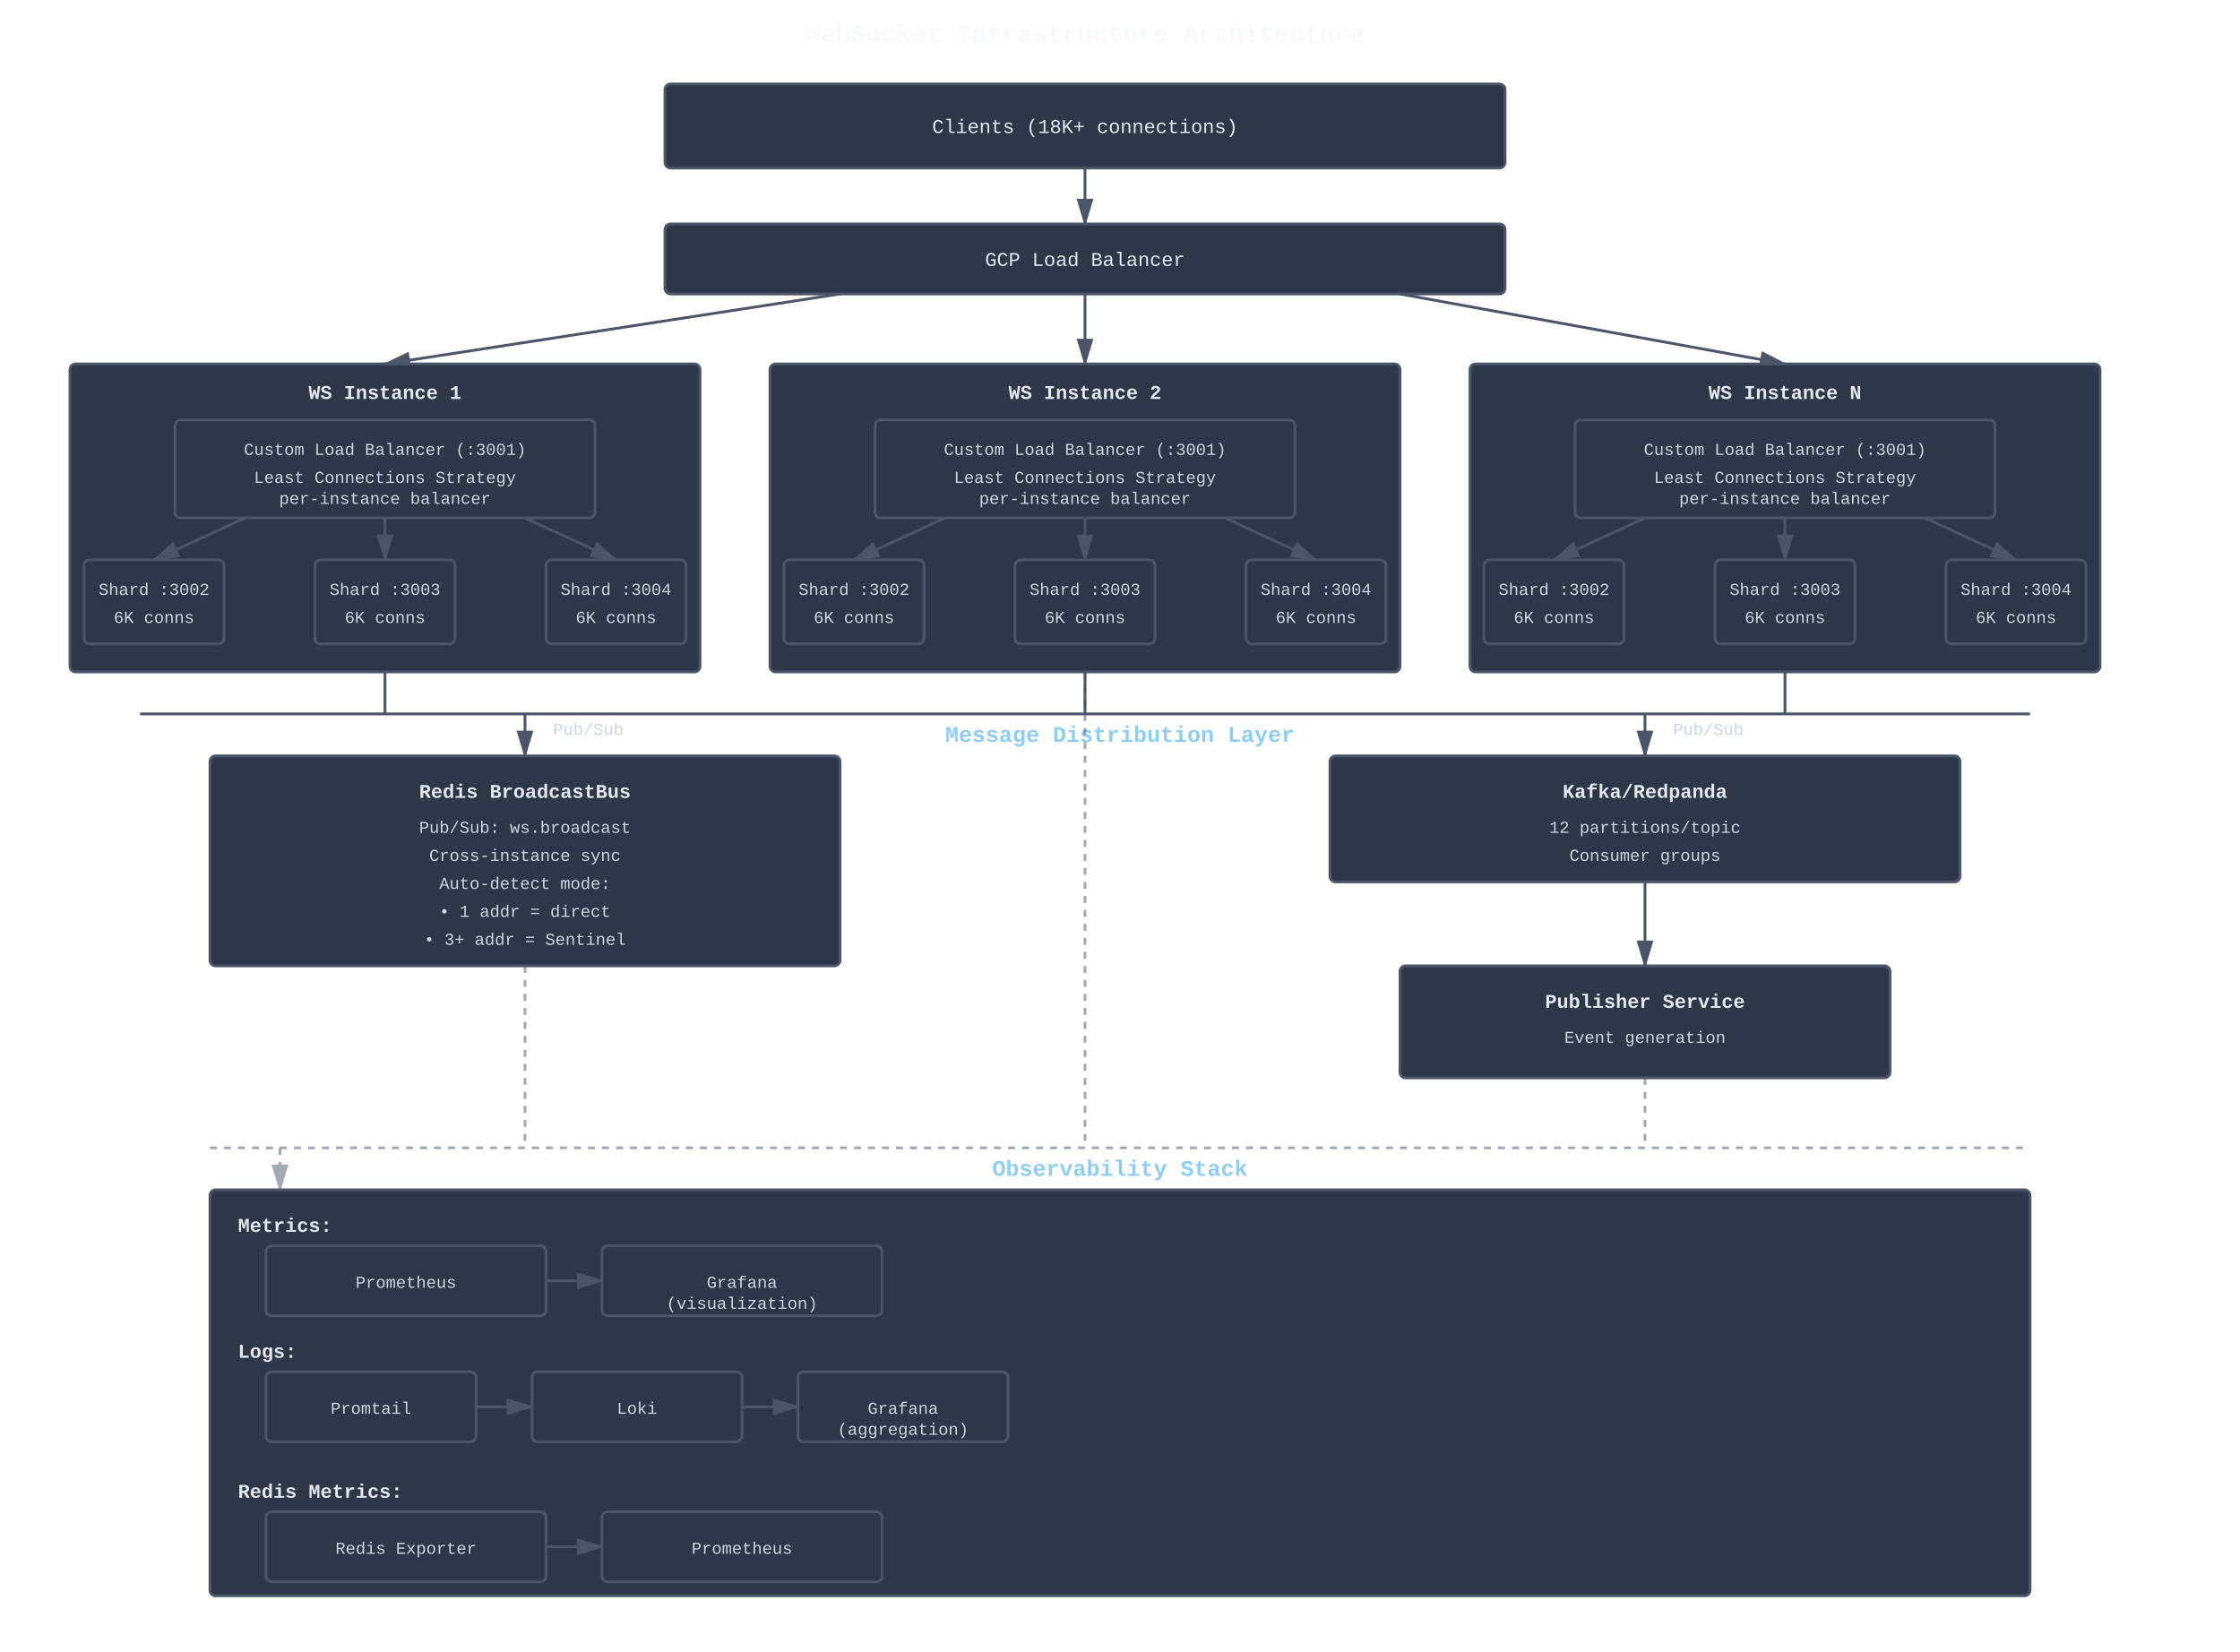
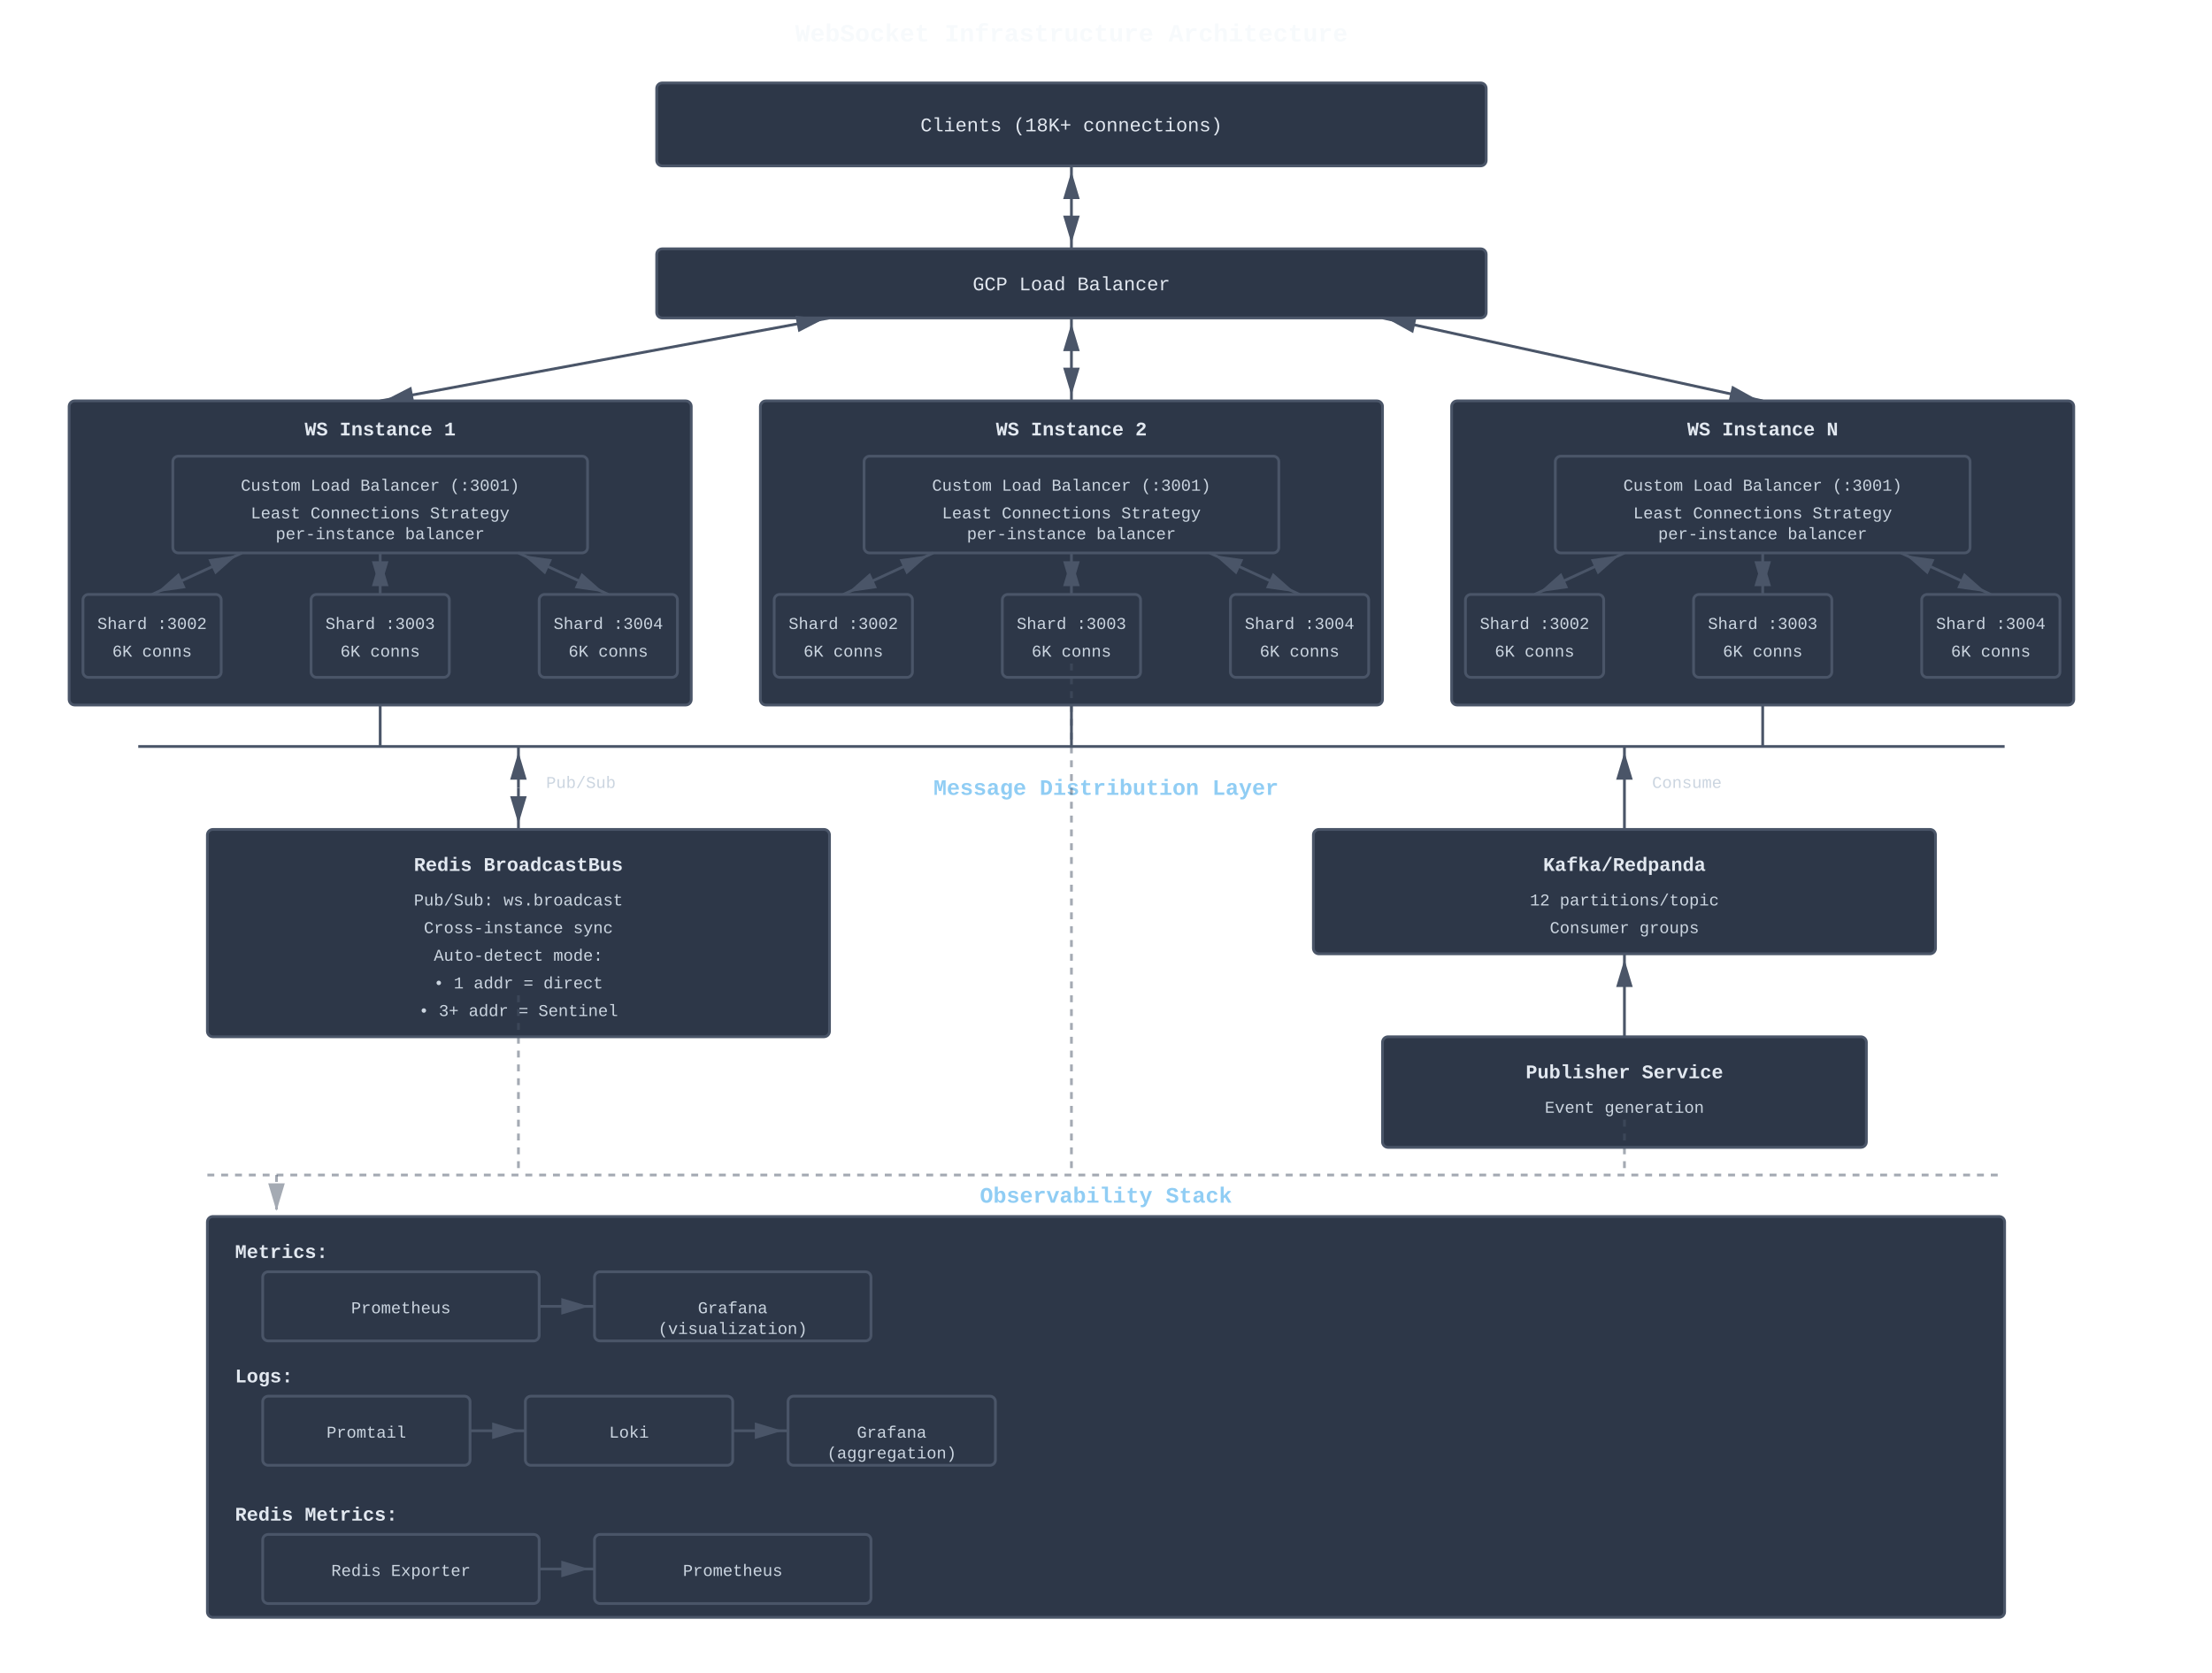
- <svg xmlns="http://www.w3.org/2000/svg" viewBox="0 0 1600 1180">
+ <svg xmlns="http://www.w3.org/2000/svg" viewBox="0 0 1600 1210">
  <defs>
    <style>
      .box { fill: #2d3748; stroke: #4a5568; stroke-width: 2; }
      .text { fill: #e2e8f0; font-family: 'Courier New', monospace; font-size: 14px; }
      .title { fill: #f7fafc; font-family: 'Courier New', monospace; font-size: 18px; font-weight: bold; }
      .small-text { fill: #cbd5e0; font-family: 'Courier New', monospace; font-size: 12px; }
      .line { stroke: #4a5568; stroke-width: 2; fill: none; }
      .arrow { fill: #4a5568; }
      .section-title { fill: #90cdf4; font-family: 'Courier New', monospace; font-size: 16px; font-weight: bold; }
    </style>
-     <marker id="arrowhead" markerWidth="10" markerHeight="10" refX="9" refY="3" orient="auto">
+     <marker id="arrowhead" markerWidth="10" markerHeight="10" refX="12" refY="3" orient="auto">
      <polygon points="0 0, 10 3, 0 6" class="arrow" />
+     </marker>
+     <marker id="arrowhead-start" markerWidth="10" markerHeight="10" refX="-2" refY="3" orient="auto">
+       <polygon points="10 0, 0 3, 10 6" class="arrow" />
    </marker>
  </defs>
  <text x="775" y="30" class="title" text-anchor="middle">WebSocket Infrastructure Architecture</text>
  <rect x="475" y="60" width="600" height="60" class="box" rx="4" />
  <text x="775" y="95" class="text" text-anchor="middle">Clients (18K+ connections)</text>
-   <line x1="775" y1="120" x2="775" y2="160" class="line" marker-end="url(#arrowhead)" />
-   <rect x="475" y="160" width="600" height="50" class="box" rx="4" />
-   <text x="775" y="190" class="text" text-anchor="middle">GCP Load Balancer</text>
-   <line x1="600" y1="210" x2="275" y2="260" class="line" marker-end="url(#arrowhead)" />
-   <line x1="775" y1="210" x2="775" y2="260" class="line" marker-end="url(#arrowhead)" />
-   <line x1="1000" y1="210" x2="1275" y2="260" class="line" marker-end="url(#arrowhead)" />
-   <rect x="50" y="260" width="450" height="220" class="box" rx="4" stroke="#718096" stroke-width="3" />
-   <text x="275" y="285" class="text" text-anchor="middle" font-weight="bold">WS Instance 1</text>
-   <rect x="125" y="300" width="300" height="70" class="box" rx="4" />
-   <text x="275" y="325" class="small-text" text-anchor="middle">Custom Load Balancer (:3001)</text>
-   <text x="275" y="345" class="small-text" text-anchor="middle">Least Connections Strategy</text>
-   <text x="275" y="360" class="small-text" text-anchor="middle" fill="#90cdf4">per-instance balancer</text>
-   <line x1="175" y1="370" x2="110" y2="400" class="line" marker-end="url(#arrowhead)" />
-   <line x1="275" y1="370" x2="275" y2="400" class="line" marker-end="url(#arrowhead)" />
-   <line x1="375" y1="370" x2="440" y2="400" class="line" marker-end="url(#arrowhead)" />
-   <rect x="60" y="400" width="100" height="60" class="box" rx="4" />
-   <text x="110" y="425" class="small-text" text-anchor="middle">Shard :3002</text>
-   <text x="110" y="445" class="small-text" text-anchor="middle">6K conns</text>
-   <rect x="225" y="400" width="100" height="60" class="box" rx="4" />
-   <text x="275" y="425" class="small-text" text-anchor="middle">Shard :3003</text>
-   <text x="275" y="445" class="small-text" text-anchor="middle">6K conns</text>
-   <rect x="390" y="400" width="100" height="60" class="box" rx="4" />
-   <text x="440" y="425" class="small-text" text-anchor="middle">Shard :3004</text>
-   <text x="440" y="445" class="small-text" text-anchor="middle">6K conns</text>
-   <rect x="550" y="260" width="450" height="220" class="box" rx="4" stroke="#718096" stroke-width="3" />
-   <text x="775" y="285" class="text" text-anchor="middle" font-weight="bold">WS Instance 2</text>
-   <rect x="625" y="300" width="300" height="70" class="box" rx="4" />
-   <text x="775" y="325" class="small-text" text-anchor="middle">Custom Load Balancer (:3001)</text>
-   <text x="775" y="345" class="small-text" text-anchor="middle">Least Connections Strategy</text>
-   <text x="775" y="360" class="small-text" text-anchor="middle" fill="#90cdf4">per-instance balancer</text>
-   <line x1="675" y1="370" x2="610" y2="400" class="line" marker-end="url(#arrowhead)" />
-   <line x1="775" y1="370" x2="775" y2="400" class="line" marker-end="url(#arrowhead)" />
-   <line x1="875" y1="370" x2="940" y2="400" class="line" marker-end="url(#arrowhead)" />
-   <rect x="560" y="400" width="100" height="60" class="box" rx="4" />
-   <text x="610" y="425" class="small-text" text-anchor="middle">Shard :3002</text>
-   <text x="610" y="445" class="small-text" text-anchor="middle">6K conns</text>
-   <rect x="725" y="400" width="100" height="60" class="box" rx="4" />
-   <text x="775" y="425" class="small-text" text-anchor="middle">Shard :3003</text>
-   <text x="775" y="445" class="small-text" text-anchor="middle">6K conns</text>
-   <rect x="890" y="400" width="100" height="60" class="box" rx="4" />
-   <text x="940" y="425" class="small-text" text-anchor="middle">Shard :3004</text>
-   <text x="940" y="445" class="small-text" text-anchor="middle">6K conns</text>
-   <rect x="1050" y="260" width="450" height="220" class="box" rx="4" stroke="#718096" stroke-width="3" />
-   <text x="1275" y="285" class="text" text-anchor="middle" font-weight="bold">WS Instance N</text>
-   <rect x="1125" y="300" width="300" height="70" class="box" rx="4" />
-   <text x="1275" y="325" class="small-text" text-anchor="middle">Custom Load Balancer (:3001)</text>
-   <text x="1275" y="345" class="small-text" text-anchor="middle">Least Connections Strategy</text>
-   <text x="1275" y="360" class="small-text" text-anchor="middle" fill="#90cdf4">per-instance balancer</text>
-   <line x1="1175" y1="370" x2="1110" y2="400" class="line" marker-end="url(#arrowhead)" />
-   <line x1="1275" y1="370" x2="1275" y2="400" class="line" marker-end="url(#arrowhead)" />
-   <line x1="1375" y1="370" x2="1440" y2="400" class="line" marker-end="url(#arrowhead)" />
-   <rect x="1060" y="400" width="100" height="60" class="box" rx="4" />
-   <text x="1110" y="425" class="small-text" text-anchor="middle">Shard :3002</text>
-   <text x="1110" y="445" class="small-text" text-anchor="middle">6K conns</text>
-   <rect x="1225" y="400" width="100" height="60" class="box" rx="4" />
-   <text x="1275" y="425" class="small-text" text-anchor="middle">Shard :3003</text>
-   <text x="1275" y="445" class="small-text" text-anchor="middle">6K conns</text>
-   <rect x="1390" y="400" width="100" height="60" class="box" rx="4" />
-   <text x="1440" y="425" class="small-text" text-anchor="middle">Shard :3004</text>
-   <text x="1440" y="445" class="small-text" text-anchor="middle">6K conns</text>
-   <line x1="100" y1="510" x2="1450" y2="510" class="line" stroke-width="3" />
-   <line x1="275" y1="480" x2="275" y2="510" class="line" />
-   <line x1="775" y1="480" x2="775" y2="510" class="line" />
-   <line x1="1275" y1="480" x2="1275" y2="510" class="line" />
-   <text x="800" y="530" class="section-title" text-anchor="middle">Message Distribution Layer</text>
-   <line x1="375" y1="510" x2="375" y2="540" class="line" stroke-width="3" marker-end="url(#arrowhead)" />
-   <text x="395" y="525" class="small-text" fill="#90cdf4">Pub/Sub</text>
-   <rect x="150" y="540" width="450" height="150" class="box" rx="4" />
-   <text x="375" y="570" class="text" text-anchor="middle" font-weight="bold">Redis BroadcastBus</text>
-   <text x="375" y="595" class="small-text" text-anchor="middle">Pub/Sub: ws.broadcast</text>
-   <text x="375" y="615" class="small-text" text-anchor="middle">Cross-instance sync</text>
-   <text x="375" y="635" class="small-text" text-anchor="middle">Auto-detect mode:</text>
-   <text x="375" y="655" class="small-text" text-anchor="middle">• 1 addr = direct</text>
-   <text x="375" y="675" class="small-text" text-anchor="middle">• 3+ addr = Sentinel</text>
-   <line x1="1175" y1="510" x2="1175" y2="540" class="line" stroke-width="3" marker-end="url(#arrowhead)" />
-   <text x="1195" y="525" class="small-text" fill="#90cdf4">Pub/Sub</text>
-   <rect x="950" y="540" width="450" height="90" class="box" rx="4" />
-   <text x="1175" y="570" class="text" text-anchor="middle" font-weight="bold">Kafka/Redpanda</text>
-   <text x="1175" y="595" class="small-text" text-anchor="middle">12 partitions/topic</text>
-   <text x="1175" y="615" class="small-text" text-anchor="middle">Consumer groups</text>
-   <line x1="1175" y1="630" x2="1175" y2="690" class="line" marker-end="url(#arrowhead)" />
-   <rect x="1000" y="690" width="350" height="80" class="box" rx="4" />
-   <text x="1175" y="720" class="text" text-anchor="middle" font-weight="bold">Publisher Service</text>
-   <text x="1175" y="745" class="small-text" text-anchor="middle">Event generation</text>
-   <text x="800" y="840" class="section-title" text-anchor="middle">Observability Stack</text>
-   <rect x="150" y="850" width="1300" height="290" class="box" rx="4" />
-   <text x="170" y="880" class="text" font-weight="bold">Metrics:</text>
-   <rect x="190" y="890" width="200" height="50" class="box" rx="4" />
-   <text x="290" y="920" class="small-text" text-anchor="middle">Prometheus</text>
-   <line x1="390" y1="915" x2="430" y2="915" class="line" marker-end="url(#arrowhead)" />
-   <rect x="430" y="890" width="200" height="50" class="box" rx="4" />
-   <text x="530" y="920" class="small-text" text-anchor="middle">Grafana</text>
-   <text x="530" y="935" class="small-text" text-anchor="middle" fill="#90cdf4">(visualization)</text>
-   <text x="170" y="970" class="text" font-weight="bold">Logs:</text>
-   <rect x="190" y="980" width="150" height="50" class="box" rx="4" />
-   <text x="265" y="1010" class="small-text" text-anchor="middle">Promtail</text>
-   <line x1="340" y1="1005" x2="380" y2="1005" class="line" marker-end="url(#arrowhead)" />
-   <rect x="380" y="980" width="150" height="50" class="box" rx="4" />
-   <text x="455" y="1010" class="small-text" text-anchor="middle">Loki</text>
-   <line x1="530" y1="1005" x2="570" y2="1005" class="line" marker-end="url(#arrowhead)" />
-   <rect x="570" y="980" width="150" height="50" class="box" rx="4" />
-   <text x="645" y="1010" class="small-text" text-anchor="middle">Grafana</text>
-   <text x="645" y="1025" class="small-text" text-anchor="middle" fill="#90cdf4">(aggregation)</text>
-   <text x="170" y="1070" class="text" font-weight="bold">Redis Metrics:</text>
-   <rect x="190" y="1080" width="200" height="50" class="box" rx="4" />
-   <text x="290" y="1110" class="small-text" text-anchor="middle">Redis Exporter</text>
-   <line x1="390" y1="1105" x2="430" y2="1105" class="line" marker-end="url(#arrowhead)" />
-   <rect x="430" y="1080" width="200" height="50" class="box" rx="4" />
-   <text x="530" y="1110" class="small-text" text-anchor="middle">Prometheus</text>
-   <line x1="775" y1="480" x2="775" y2="820" class="line" stroke-dasharray="5,5" opacity="0.5" />
-   <line x1="375" y1="690" x2="375" y2="820" class="line" stroke-dasharray="5,5" opacity="0.5" />
-   <line x1="1175" y1="770" x2="1175" y2="820" class="line" stroke-dasharray="5,5" opacity="0.5" />
-   <line x1="150" y1="820" x2="1450" y2="820" class="line" stroke-dasharray="5,5" opacity="0.5" stroke-width="2" />
-   <line x1="200" y1="820" x2="200" y2="850" class="line" stroke-dasharray="5,5" opacity="0.5" marker-end="url(#arrowhead)" stroke-width="2" />
+   <line x1="775" y1="120" x2="775" y2="180" class="line" marker-start="url(#arrowhead-start)" marker-end="url(#arrowhead)" />
+   <rect x="475" y="180" width="600" height="50" class="box" rx="4" />
+   <text x="775" y="210" class="text" text-anchor="middle">GCP Load Balancer</text>
+   <line x1="600" y1="230" x2="275" y2="290" class="line" marker-start="url(#arrowhead-start)" marker-end="url(#arrowhead)" />
+   <line x1="775" y1="230" x2="775" y2="290" class="line" marker-start="url(#arrowhead-start)" marker-end="url(#arrowhead)" />
+   <line x1="1000" y1="230" x2="1275" y2="290" class="line" marker-start="url(#arrowhead-start)" marker-end="url(#arrowhead)" />
+   <rect x="50" y="290" width="450" height="220" class="box" rx="4" stroke="#718096" stroke-width="3" />
+   <text x="275" y="315" class="text" text-anchor="middle" font-weight="bold">WS Instance 1</text>
+   <rect x="125" y="330" width="300" height="70" class="box" rx="4" />
+   <text x="275" y="355" class="small-text" text-anchor="middle">Custom Load Balancer (:3001)</text>
+   <text x="275" y="375" class="small-text" text-anchor="middle">Least Connections Strategy</text>
+   <text x="275" y="390" class="small-text" text-anchor="middle" fill="#90cdf4">per-instance balancer</text>
+   <line x1="175" y1="400" x2="110" y2="430" class="line" marker-start="url(#arrowhead-start)" marker-end="url(#arrowhead)" />
+   <line x1="275" y1="415" x2="275" y2="400" class="line" stroke-width="2" marker-end="url(#arrowhead)" />
+   <line x1="275" y1="415" x2="275" y2="430" class="line" stroke-width="2" marker-end="url(#arrowhead)" />
+   <line x1="375" y1="400" x2="440" y2="430" class="line" marker-start="url(#arrowhead-start)" marker-end="url(#arrowhead)" />
+   <rect x="60" y="430" width="100" height="60" class="box" rx="4" />
+   <text x="110" y="455" class="small-text" text-anchor="middle">Shard :3002</text>
+   <text x="110" y="475" class="small-text" text-anchor="middle">6K conns</text>
+   <rect x="225" y="430" width="100" height="60" class="box" rx="4" />
+   <text x="275" y="455" class="small-text" text-anchor="middle">Shard :3003</text>
+   <text x="275" y="475" class="small-text" text-anchor="middle">6K conns</text>
+   <rect x="390" y="430" width="100" height="60" class="box" rx="4" />
+   <text x="440" y="455" class="small-text" text-anchor="middle">Shard :3004</text>
+   <text x="440" y="475" class="small-text" text-anchor="middle">6K conns</text>
+   <rect x="550" y="290" width="450" height="220" class="box" rx="4" stroke="#718096" stroke-width="3" />
+   <text x="775" y="315" class="text" text-anchor="middle" font-weight="bold">WS Instance 2</text>
+   <rect x="625" y="330" width="300" height="70" class="box" rx="4" />
+   <text x="775" y="355" class="small-text" text-anchor="middle">Custom Load Balancer (:3001)</text>
+   <text x="775" y="375" class="small-text" text-anchor="middle">Least Connections Strategy</text>
+   <text x="775" y="390" class="small-text" text-anchor="middle" fill="#90cdf4">per-instance balancer</text>
+   <line x1="675" y1="400" x2="610" y2="430" class="line" marker-start="url(#arrowhead-start)" marker-end="url(#arrowhead)" />
+   <line x1="775" y1="415" x2="775" y2="400" class="line" stroke-width="2" marker-end="url(#arrowhead)" />
+   <line x1="775" y1="415" x2="775" y2="430" class="line" stroke-width="2" marker-end="url(#arrowhead)" />
+   <line x1="875" y1="400" x2="940" y2="430" class="line" marker-start="url(#arrowhead-start)" marker-end="url(#arrowhead)" />
+   <rect x="560" y="430" width="100" height="60" class="box" rx="4" />
+   <text x="610" y="455" class="small-text" text-anchor="middle">Shard :3002</text>
+   <text x="610" y="475" class="small-text" text-anchor="middle">6K conns</text>
+   <rect x="725" y="430" width="100" height="60" class="box" rx="4" />
+   <text x="775" y="455" class="small-text" text-anchor="middle">Shard :3003</text>
+   <text x="775" y="475" class="small-text" text-anchor="middle">6K conns</text>
+   <rect x="890" y="430" width="100" height="60" class="box" rx="4" />
+   <text x="940" y="455" class="small-text" text-anchor="middle">Shard :3004</text>
+   <text x="940" y="475" class="small-text" text-anchor="middle">6K conns</text>
+   <rect x="1050" y="290" width="450" height="220" class="box" rx="4" stroke="#718096" stroke-width="3" />
+   <text x="1275" y="315" class="text" text-anchor="middle" font-weight="bold">WS Instance N</text>
+   <rect x="1125" y="330" width="300" height="70" class="box" rx="4" />
+   <text x="1275" y="355" class="small-text" text-anchor="middle">Custom Load Balancer (:3001)</text>
+   <text x="1275" y="375" class="small-text" text-anchor="middle">Least Connections Strategy</text>
+   <text x="1275" y="390" class="small-text" text-anchor="middle" fill="#90cdf4">per-instance balancer</text>
+   <line x1="1175" y1="400" x2="1110" y2="430" class="line" marker-start="url(#arrowhead-start)" marker-end="url(#arrowhead)" />
+   <line x1="1275" y1="415" x2="1275" y2="400" class="line" stroke-width="2" marker-end="url(#arrowhead)" />
+   <line x1="1275" y1="415" x2="1275" y2="430" class="line" stroke-width="2" marker-end="url(#arrowhead)" />
+   <line x1="1375" y1="400" x2="1440" y2="430" class="line" marker-start="url(#arrowhead-start)" marker-end="url(#arrowhead)" />
+   <rect x="1060" y="430" width="100" height="60" class="box" rx="4" />
+   <text x="1110" y="455" class="small-text" text-anchor="middle">Shard :3002</text>
+   <text x="1110" y="475" class="small-text" text-anchor="middle">6K conns</text>
+   <rect x="1225" y="430" width="100" height="60" class="box" rx="4" />
+   <text x="1275" y="455" class="small-text" text-anchor="middle">Shard :3003</text>
+   <text x="1275" y="475" class="small-text" text-anchor="middle">6K conns</text>
+   <rect x="1390" y="430" width="100" height="60" class="box" rx="4" />
+   <text x="1440" y="455" class="small-text" text-anchor="middle">Shard :3004</text>
+   <text x="1440" y="475" class="small-text" text-anchor="middle">6K conns</text>
+   <line x1="100" y1="540" x2="1450" y2="540" class="line" stroke-width="3" />
+   <line x1="275" y1="510" x2="275" y2="540" class="line" />
+   <line x1="775" y1="510" x2="775" y2="540" class="line" />
+   <line x1="1275" y1="510" x2="1275" y2="540" class="line" />
+   <text x="800" y="575" class="section-title" text-anchor="middle">Message Distribution Layer</text>
+   <line x1="375" y1="570" x2="375" y2="540" class="line" stroke-width="3" marker-end="url(#arrowhead)" />
+   <line x1="375" y1="570" x2="375" y2="600" class="line" stroke-width="3" marker-end="url(#arrowhead)" />
+   <text x="395" y="570" class="small-text" fill="#90cdf4">Pub/Sub</text>
+   <rect x="150" y="600" width="450" height="150" class="box" rx="4" />
+   <text x="375" y="630" class="text" text-anchor="middle" font-weight="bold">Redis BroadcastBus</text>
+   <text x="375" y="655" class="small-text" text-anchor="middle">Pub/Sub: ws.broadcast</text>
+   <text x="375" y="675" class="small-text" text-anchor="middle">Cross-instance sync</text>
+   <text x="375" y="695" class="small-text" text-anchor="middle">Auto-detect mode:</text>
+   <text x="375" y="715" class="small-text" text-anchor="middle">• 1 addr = direct</text>
+   <text x="375" y="735" class="small-text" text-anchor="middle">• 3+ addr = Sentinel</text>
+   <line x1="1175" y1="540" x2="1175" y2="600" class="line" stroke-width="3" marker-start="url(#arrowhead-start)" />
+   <text x="1195" y="570" class="small-text" fill="#90cdf4">Consume</text>
+   <rect x="950" y="600" width="450" height="90" class="box" rx="4" />
+   <text x="1175" y="630" class="text" text-anchor="middle" font-weight="bold">Kafka/Redpanda</text>
+   <text x="1175" y="655" class="small-text" text-anchor="middle">12 partitions/topic</text>
+   <text x="1175" y="675" class="small-text" text-anchor="middle">Consumer groups</text>
+   <line x1="1175" y1="750" x2="1175" y2="690" class="line" marker-end="url(#arrowhead)" />
+   <rect x="1000" y="750" width="350" height="80" class="box" rx="4" />
+   <text x="1175" y="780" class="text" text-anchor="middle" font-weight="bold">Publisher Service</text>
+   <text x="1175" y="805" class="small-text" text-anchor="middle">Event generation</text>
+   <text x="800" y="870" class="section-title" text-anchor="middle">Observability Stack</text>
+   <rect x="150" y="880" width="1300" height="290" class="box" rx="4" />
+   <text x="170" y="910" class="text" font-weight="bold">Metrics:</text>
+   <rect x="190" y="920" width="200" height="50" class="box" rx="4" />
+   <text x="290" y="950" class="small-text" text-anchor="middle">Prometheus</text>
+   <line x1="390" y1="945" x2="430" y2="945" class="line" marker-end="url(#arrowhead)" />
+   <rect x="430" y="920" width="200" height="50" class="box" rx="4" />
+   <text x="530" y="950" class="small-text" text-anchor="middle">Grafana</text>
+   <text x="530" y="965" class="small-text" text-anchor="middle" fill="#90cdf4">(visualization)</text>
+   <text x="170" y="1000" class="text" font-weight="bold">Logs:</text>
+   <rect x="190" y="1010" width="150" height="50" class="box" rx="4" />
+   <text x="265" y="1040" class="small-text" text-anchor="middle">Promtail</text>
+   <line x1="340" y1="1035" x2="380" y2="1035" class="line" marker-end="url(#arrowhead)" />
+   <rect x="380" y="1010" width="150" height="50" class="box" rx="4" />
+   <text x="455" y="1040" class="small-text" text-anchor="middle">Loki</text>
+   <line x1="530" y1="1035" x2="570" y2="1035" class="line" marker-end="url(#arrowhead)" />
+   <rect x="570" y="1010" width="150" height="50" class="box" rx="4" />
+   <text x="645" y="1040" class="small-text" text-anchor="middle">Grafana</text>
+   <text x="645" y="1055" class="small-text" text-anchor="middle" fill="#90cdf4">(aggregation)</text>
+   <text x="170" y="1100" class="text" font-weight="bold">Redis Metrics:</text>
+   <rect x="190" y="1110" width="200" height="50" class="box" rx="4" />
+   <text x="290" y="1140" class="small-text" text-anchor="middle">Redis Exporter</text>
+   <line x1="390" y1="1135" x2="430" y2="1135" class="line" marker-end="url(#arrowhead)" />
+   <rect x="430" y="1110" width="200" height="50" class="box" rx="4" />
+   <text x="530" y="1140" class="small-text" text-anchor="middle">Prometheus</text>
+   <line x1="775" y1="480" x2="775" y2="850" class="line" stroke-dasharray="5,5" opacity="0.5" />
+   <line x1="375" y1="720" x2="375" y2="850" class="line" stroke-dasharray="5,5" opacity="0.5" />
+   <line x1="1175" y1="800" x2="1175" y2="850" class="line" stroke-dasharray="5,5" opacity="0.5" />
+   <line x1="150" y1="850" x2="1450" y2="850" class="line" stroke-dasharray="5,5" opacity="0.5" stroke-width="2" />
+   <line x1="200" y1="850" x2="200" y2="880" class="line" stroke-dasharray="5,5" opacity="0.5" marker-end="url(#arrowhead)" stroke-width="2" />
</svg>
